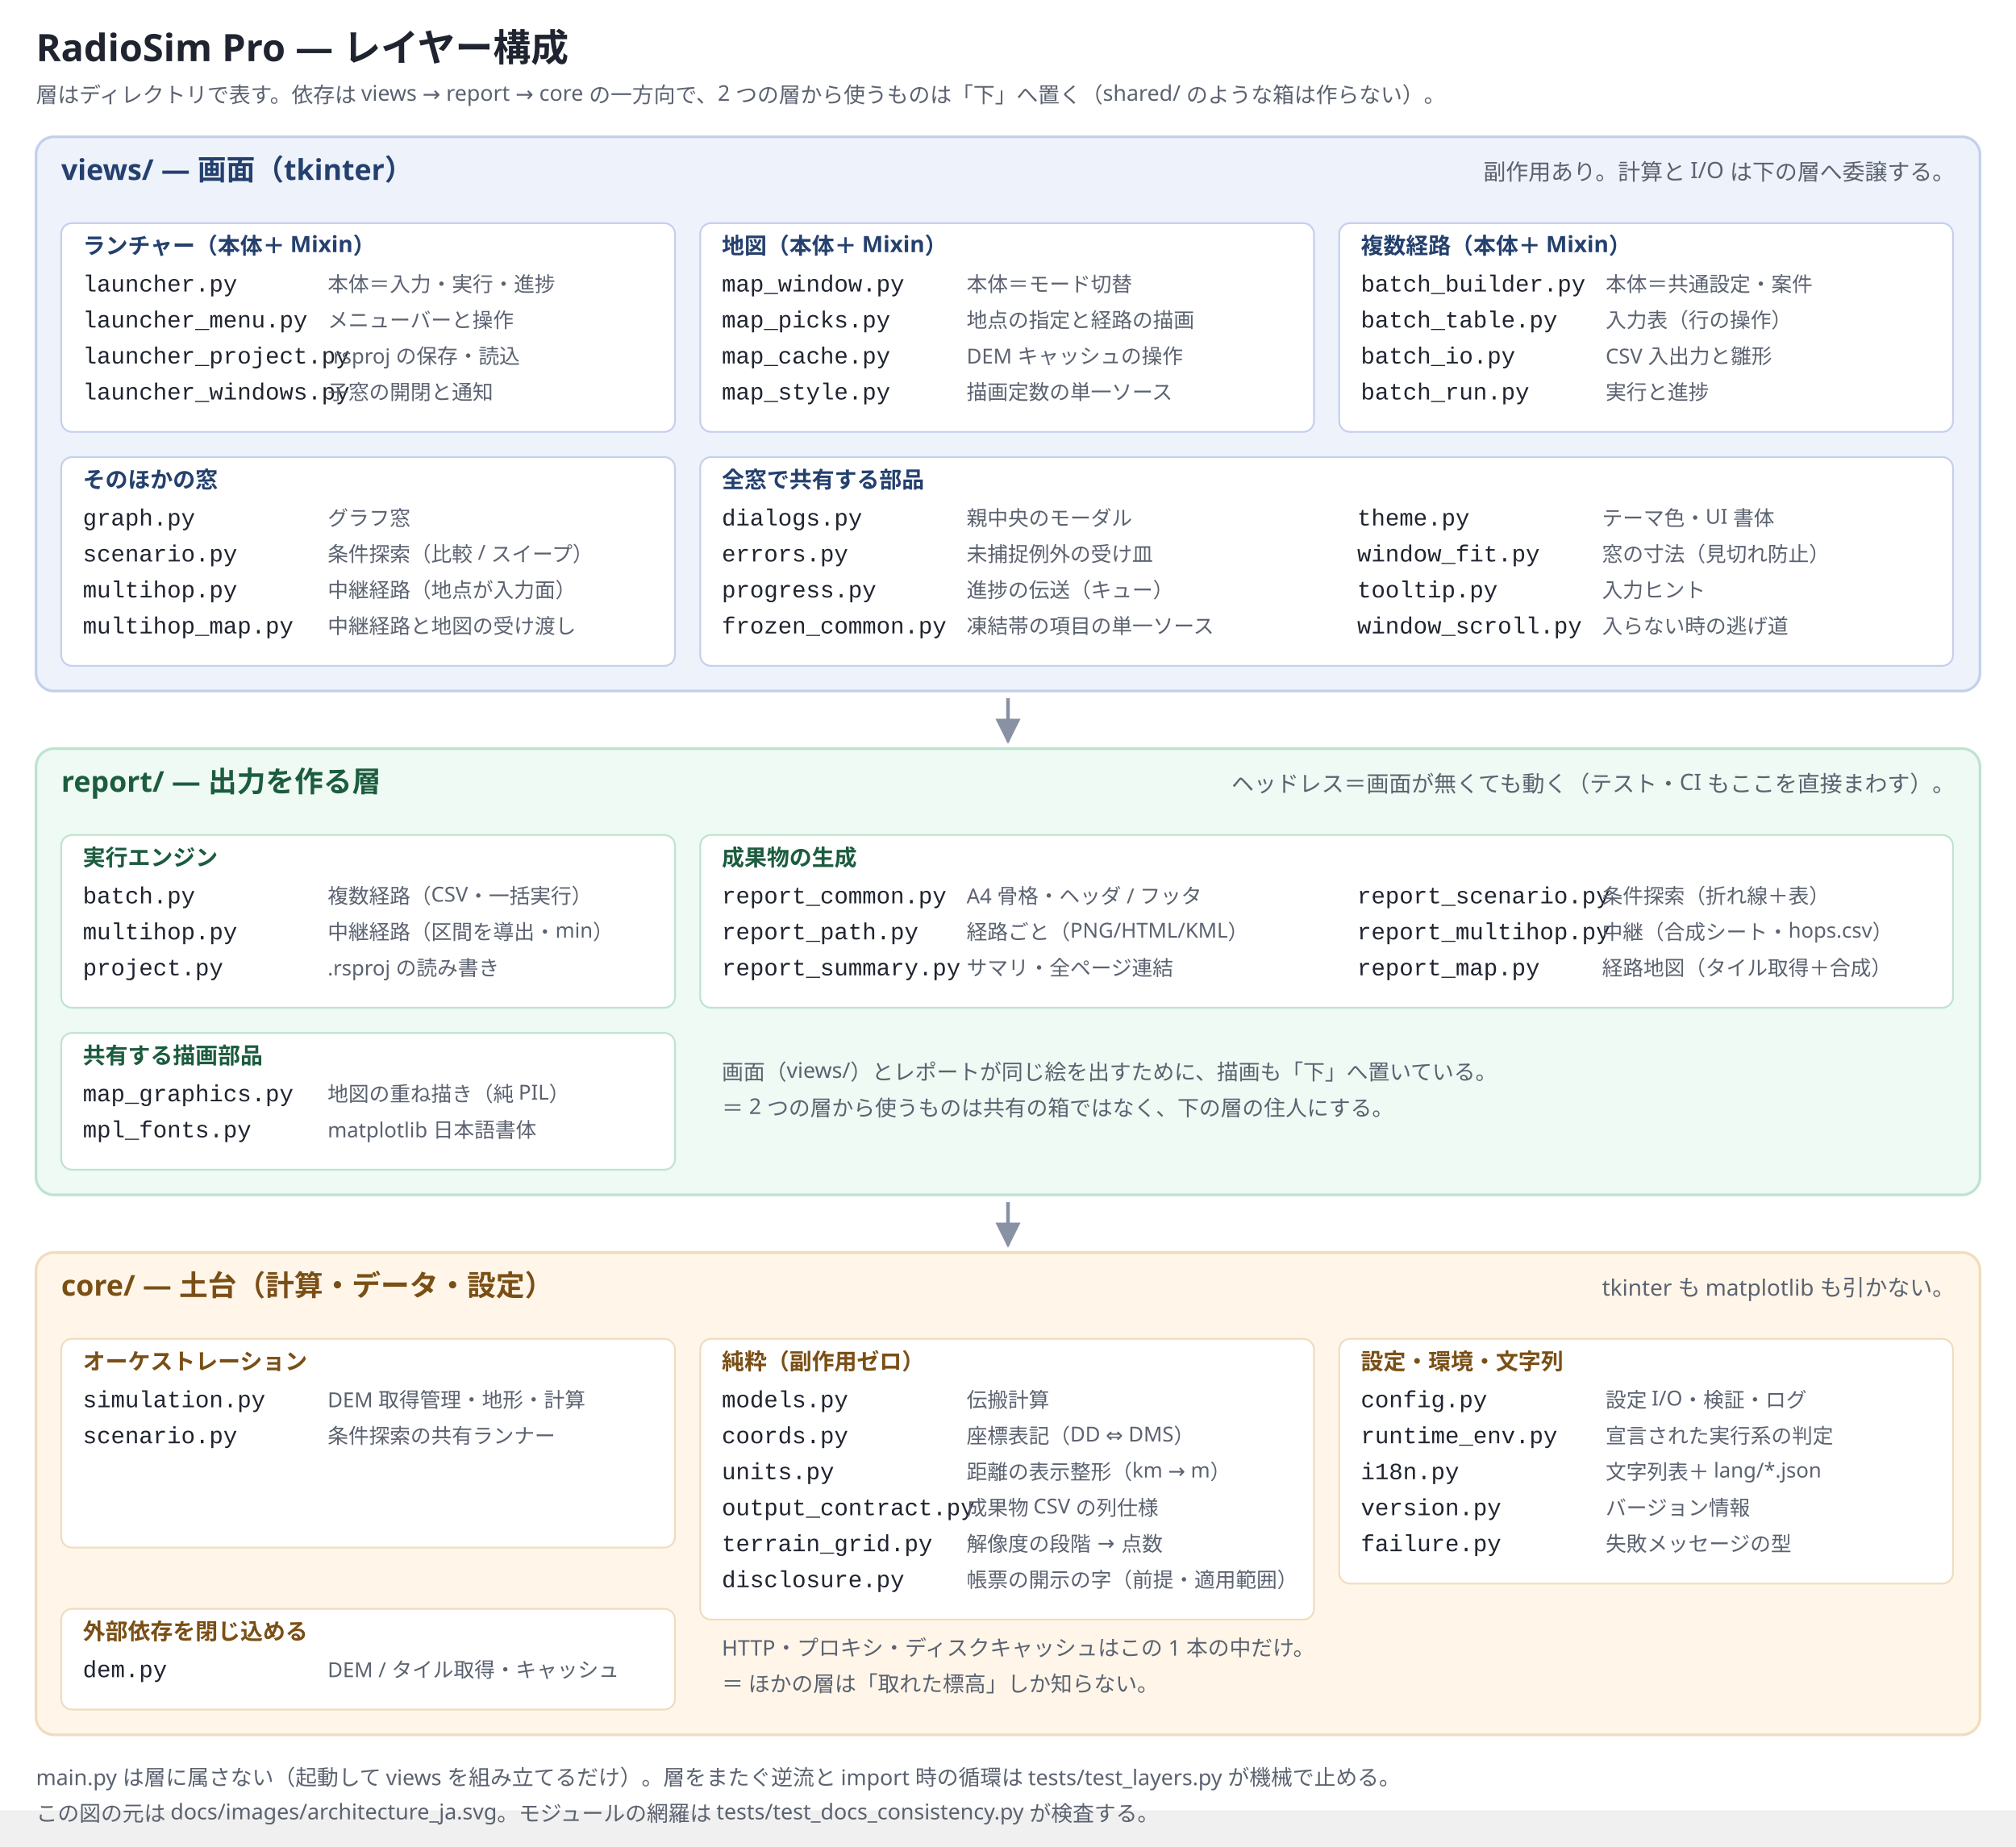
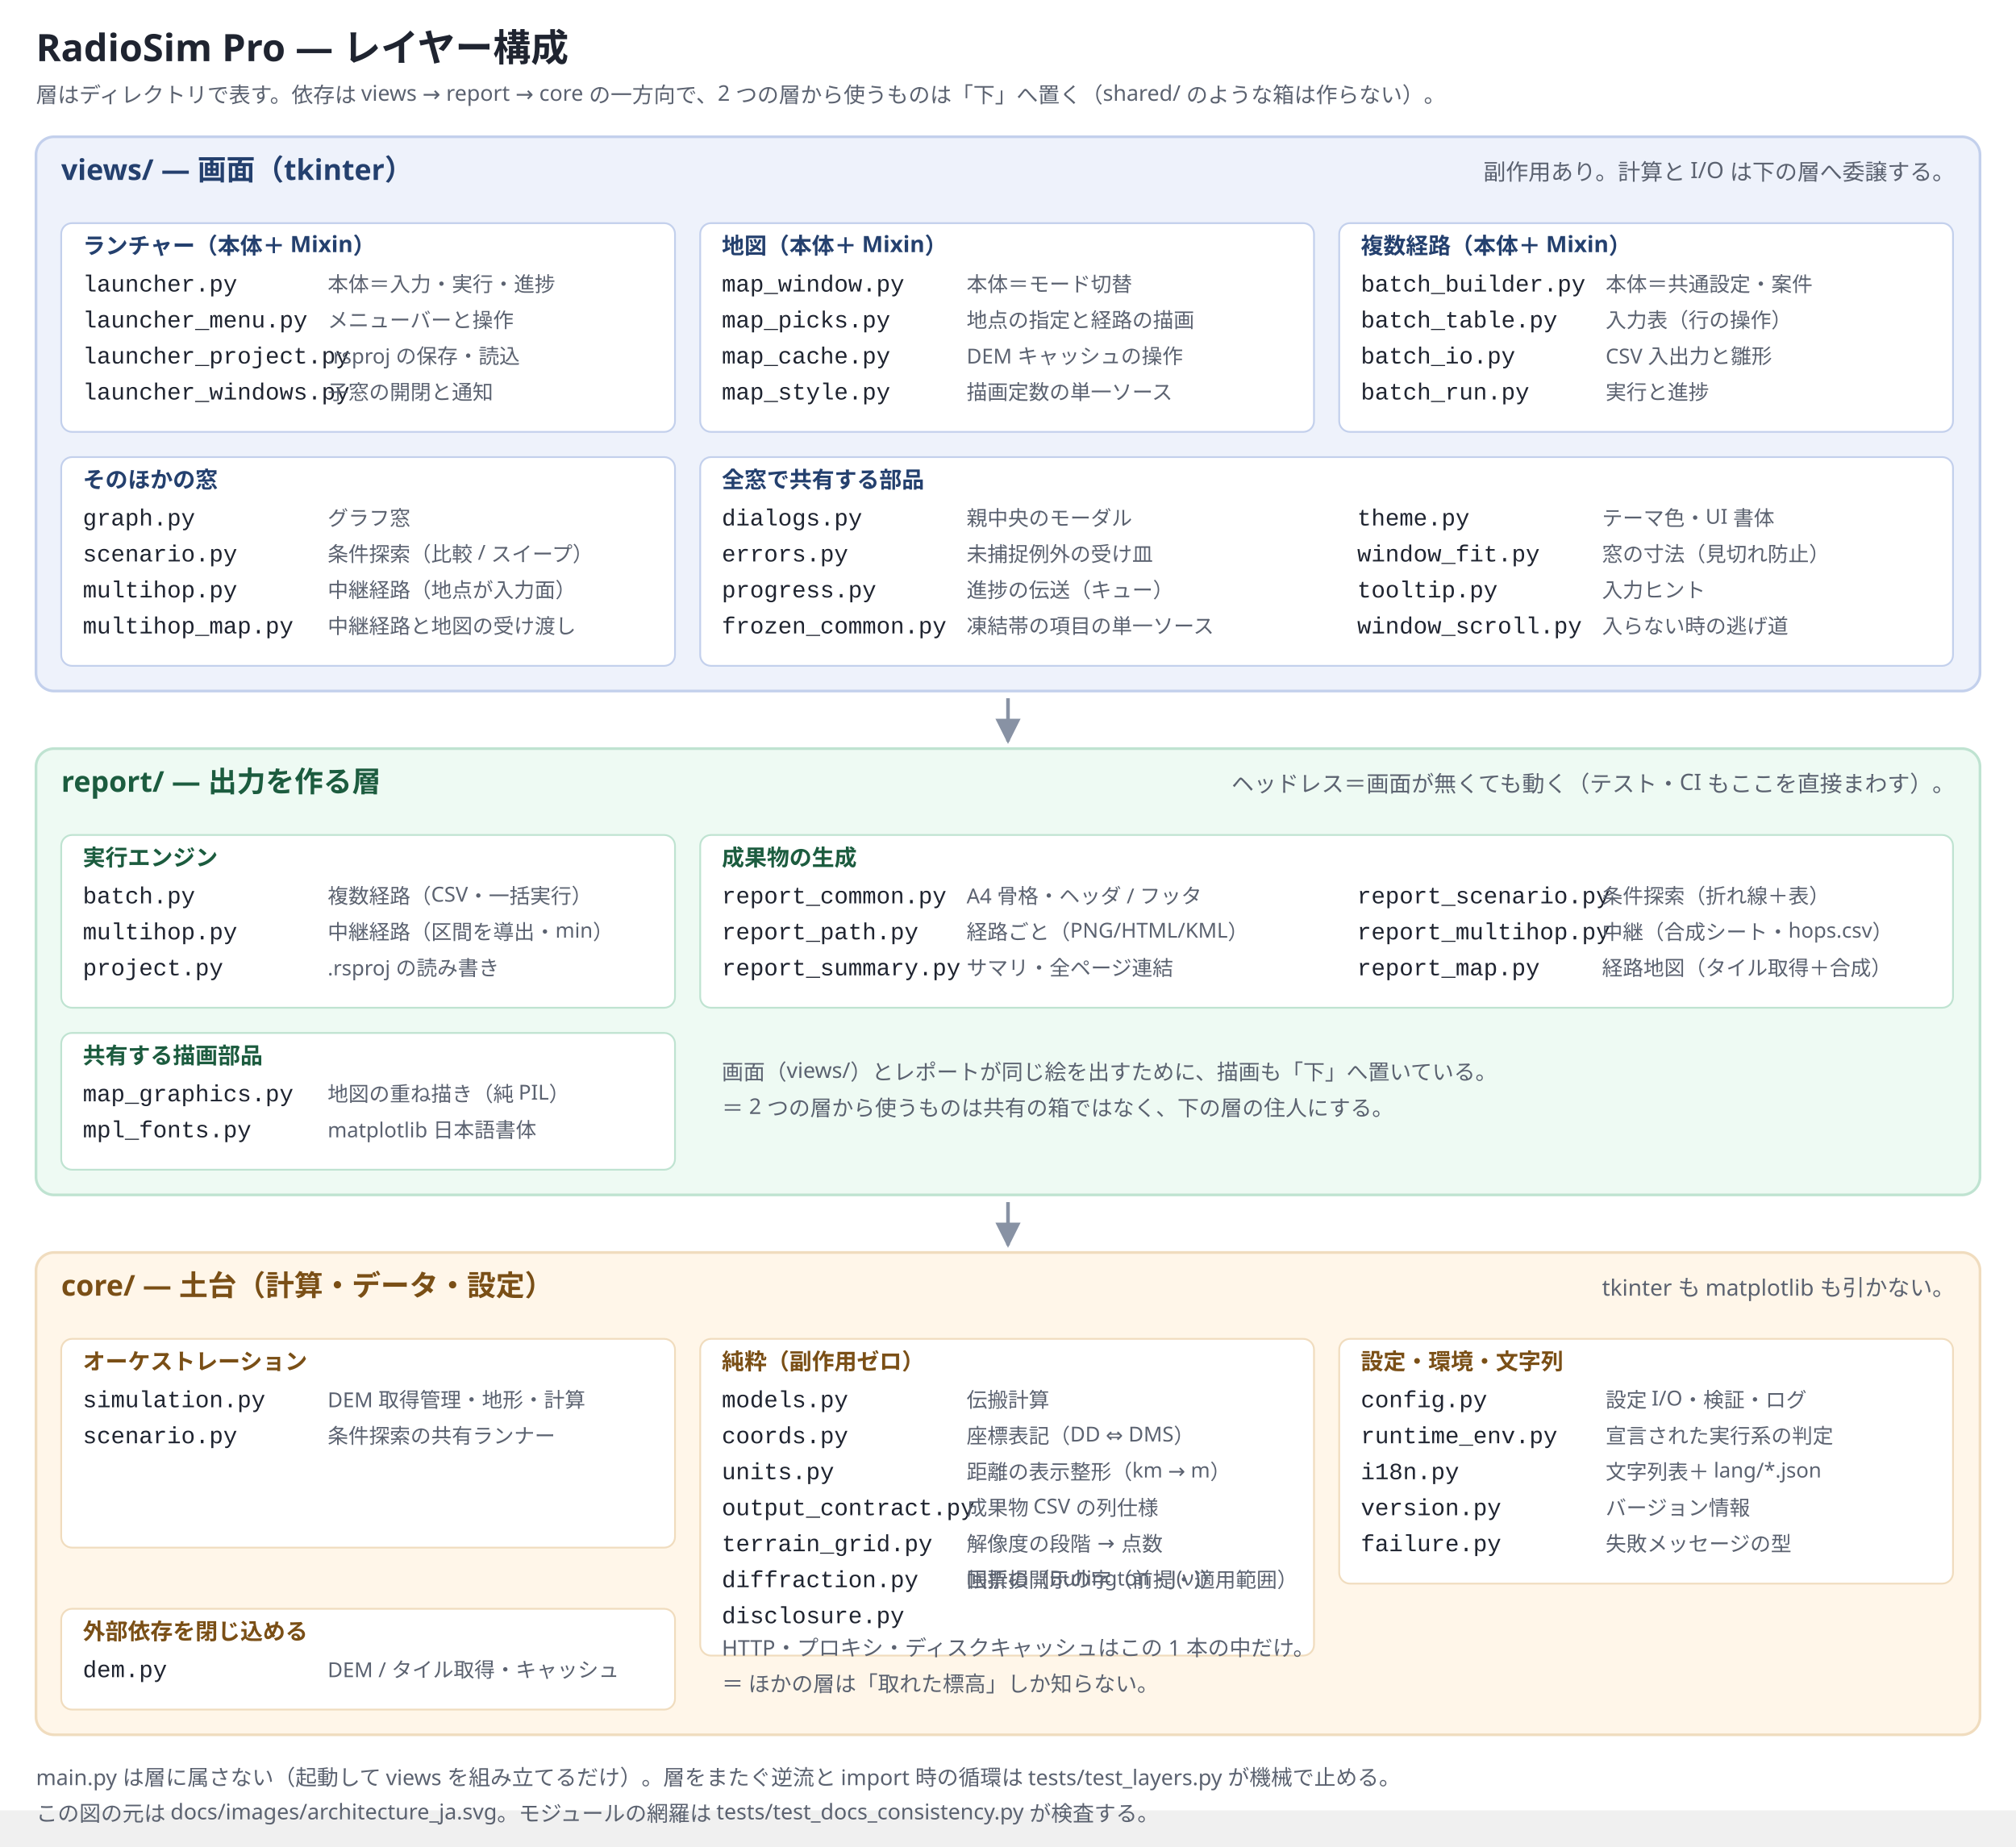
<svg xmlns="http://www.w3.org/2000/svg" viewBox="0 0 1120 1026" width="1120" height="1026" role="img" aria-labelledby="ttl desc" font-family="'BIZ UDPGothic','Meiryo','Yu Gothic','Hiragino Sans',sans-serif">
  <defs>
    <marker id="ar" viewBox="0 0 10 10" refX="9" refY="5" markerWidth="7" markerHeight="7" orient="auto-start-reverse">
      <path d="M0,0 L10,5 L0,10 z" fill="#8892a4" />
    </marker>
    <style>
      .band  { stroke-width:1.5 }
      .card  { fill:#ffffff; stroke-width:1 }
      .lname { font-size:16px; font-weight:700 }
      .lrule { font-size:12.5px; fill:#5b6270 }
      .ctitle{ font-size:12.5px; font-weight:700 }
      .mod   { font-size:13px; font-family:Consolas,'Courier New',monospace; fill:#1f2430 }
      .role  { font-size:11.5px; fill:#5b6270 }
      .note  { font-size:12px; fill:#5b6270 }
      .arrow { stroke:#8892a4; stroke-width:2; marker-end:url(#ar) }
    </style>
  </defs>
  <rect width="1120" height="1006" fill="#ffffff" />
  <text x="20" y="34" font-size="21" font-weight="700" fill="#1f2430">RadioSim Pro — レイヤー構成</text>
  <text x="20" y="57" class="note">層はディレクトリで表す。依存は views → report → core の一方向で、2 つの層から使うものは「下」へ置く（shared/ のような箱は作らない）。</text>
  <rect class="band" x="20" y="76" width="1080" height="308" rx="10" fill="#eef2fb" stroke="#c3d0ec" />
  <text x="34" y="100" class="lname" fill="#24406e">views/ — 画面（tkinter）</text>
  <text x="1086" y="100" class="lrule" text-anchor="end">副作用あり。計算と I/O は下の層へ委譲する。</text>
  <g>
    <rect class="card" x="34" y="124" width="341" height="116" rx="6" stroke="#c3d0ec" />
    <text x="46" y="141" class="ctitle" fill="#24406e">ランチャー（本体＋ Mixin）</text>
    <text x="46" y="162" class="mod">launcher.py</text>
    <text x="182" y="162" class="role">本体＝入力・実行・進捗</text>
    <text x="46" y="182" class="mod">launcher_menu.py</text>
    <text x="182" y="182" class="role">メニューバーと操作</text>
    <text x="46" y="202" class="mod">launcher_project.py</text>
    <text x="182" y="202" class="role">.rsproj の保存・読込</text>
    <text x="46" y="222" class="mod">launcher_windows.py</text>
    <text x="182" y="222" class="role">子窓の開閉と通知</text>
    <rect class="card" x="389" y="124" width="341" height="116" rx="6" stroke="#c3d0ec" />
    <text x="401" y="141" class="ctitle" fill="#24406e">地図（本体＋ Mixin）</text>
    <text x="401" y="162" class="mod">map_window.py</text>
    <text x="537" y="162" class="role">本体＝モード切替</text>
    <text x="401" y="182" class="mod">map_picks.py</text>
    <text x="537" y="182" class="role">地点の指定と経路の描画</text>
    <text x="401" y="202" class="mod">map_cache.py</text>
    <text x="537" y="202" class="role">DEM キャッシュの操作</text>
    <text x="401" y="222" class="mod">map_style.py</text>
    <text x="537" y="222" class="role">描画定数の単一ソース</text>
    <rect class="card" x="744" y="124" width="341" height="116" rx="6" stroke="#c3d0ec" />
    <text x="756" y="141" class="ctitle" fill="#24406e">複数経路（本体＋ Mixin）</text>
    <text x="756" y="162" class="mod">batch_builder.py</text>
    <text x="892" y="162" class="role">本体＝共通設定・案件</text>
    <text x="756" y="182" class="mod">batch_table.py</text>
    <text x="892" y="182" class="role">入力表（行の操作）</text>
    <text x="756" y="202" class="mod">batch_io.py</text>
    <text x="892" y="202" class="role">CSV 入出力と雛形</text>
    <text x="756" y="222" class="mod">batch_run.py</text>
    <text x="892" y="222" class="role">実行と進捗</text>
  </g>
  <g>
    <rect class="card" x="34" y="254" width="341" height="116" rx="6" stroke="#c3d0ec" />
    <text x="46" y="271" class="ctitle" fill="#24406e">そのほかの窓</text>
    <text x="46" y="292" class="mod">graph.py</text>
    <text x="182" y="292" class="role">グラフ窓</text>
    <text x="46" y="312" class="mod">scenario.py</text>
    <text x="182" y="312" class="role">条件探索（比較 / スイープ）</text>
    <text x="46" y="332" class="mod">multihop.py</text>
    <text x="182" y="332" class="role">中継経路（地点が入力面）</text>
    <text x="46" y="352" class="mod">multihop_map.py</text>
    <text x="182" y="352" class="role">中継経路と地図の受け渡し</text>
    <rect class="card" x="389" y="254" width="696" height="116" rx="6" stroke="#c3d0ec" />
    <text x="401" y="271" class="ctitle" fill="#24406e">全窓で共有する部品</text>
    <text x="401" y="292" class="mod">dialogs.py</text>
    <text x="537" y="292" class="role">親中央のモーダル</text>
    <text x="401" y="312" class="mod">errors.py</text>
    <text x="537" y="312" class="role">未捕捉例外の受け皿</text>
    <text x="401" y="332" class="mod">progress.py</text>
    <text x="537" y="332" class="role">進捗の伝送（キュー）</text>
    <text x="401" y="352" class="mod">frozen_common.py</text>
    <text x="537" y="352" class="role">凍結帯の項目の単一ソース</text>
    <text x="754" y="292" class="mod">theme.py</text>
    <text x="890" y="292" class="role">テーマ色・UI 書体</text>
    <text x="754" y="312" class="mod">window_fit.py</text>
    <text x="890" y="312" class="role">窓の寸法（見切れ防止）</text>
    <text x="754" y="332" class="mod">tooltip.py</text>
    <text x="890" y="332" class="role">入力ヒント</text>
    <text x="754" y="352" class="mod">window_scroll.py</text>
    <text x="890" y="352" class="role">入らない時の逃げ道</text>
  </g>
  <line class="arrow" x1="560" y1="388" x2="560" y2="412" />
  <rect class="band" x="20" y="416" width="1080" height="248" rx="10" fill="#eefaf3" stroke="#bfe3d1" />
  <text x="34" y="440" class="lname" fill="#1c5c3f">report/ — 出力を作る層</text>
  <text x="1086" y="440" class="lrule" text-anchor="end">ヘッドレス＝画面が無くても動く（テスト・CI もここを直接まわす）。</text>
  <g>
    <rect class="card" x="34" y="464" width="341" height="96" rx="6" stroke="#bfe3d1" />
    <text x="46" y="481" class="ctitle" fill="#1c5c3f">実行エンジン</text>
    <text x="46" y="502" class="mod">batch.py</text>
    <text x="182" y="502" class="role">複数経路（CSV・一括実行）</text>
    <text x="46" y="522" class="mod">multihop.py</text>
    <text x="182" y="522" class="role">中継経路（区間を導出・min）</text>
    <text x="46" y="542" class="mod">project.py</text>
    <text x="182" y="542" class="role">.rsproj の読み書き</text>
    <rect class="card" x="389" y="464" width="696" height="96" rx="6" stroke="#bfe3d1" />
    <text x="401" y="481" class="ctitle" fill="#1c5c3f">成果物の生成</text>
    <text x="401" y="502" class="mod">report_common.py</text>
    <text x="537" y="502" class="role">A4 骨格・ヘッダ / フッタ</text>
    <text x="401" y="522" class="mod">report_path.py</text>
    <text x="537" y="522" class="role">経路ごと（PNG/HTML/KML）</text>
    <text x="401" y="542" class="mod">report_summary.py</text>
    <text x="537" y="542" class="role">サマリ・全ページ連結</text>
    <text x="754" y="502" class="mod">report_scenario.py</text>
    <text x="890" y="502" class="role">条件探索（折れ線＋表）</text>
    <text x="754" y="522" class="mod">report_multihop.py</text>
    <text x="890" y="522" class="role">中継（合成シート・hops.csv）</text>
    <text x="754" y="542" class="mod">report_map.py</text>
    <text x="890" y="542" class="role">経路地図（タイル取得＋合成）</text>
  </g>
  <g>
    <rect class="card" x="34" y="574" width="341" height="76" rx="6" stroke="#bfe3d1" />
    <text x="46" y="591" class="ctitle" fill="#1c5c3f">共有する描画部品</text>
    <text x="46" y="612" class="mod">map_graphics.py</text>
    <text x="182" y="612" class="role">地図の重ね描き（純 PIL）</text>
    <text x="46" y="632" class="mod">mpl_fonts.py</text>
    <text x="182" y="632" class="role">matplotlib 日本語書体</text>
    <text x="401" y="600" class="note">画面（views/）とレポートが同じ絵を出すために、描画も「下」へ置いている。</text>
    <text x="401" y="620" class="note">＝ 2 つの層から使うものは共有の箱ではなく、下の層の住人にする。</text>
  </g>
  <line class="arrow" x1="560" y1="668" x2="560" y2="692" />
  <rect class="band" x="20" y="696" width="1080" height="268" rx="10" fill="#fff6e9" stroke="#f0dcbe" />
  <text x="34" y="720" class="lname" fill="#7a4f16">core/ — 土台（計算・データ・設定）</text>
  <text x="1086" y="720" class="lrule" text-anchor="end">tkinter も matplotlib も引かない。</text>
  <g>
    <rect class="card" x="34" y="744" width="341" height="116" rx="6" stroke="#f0dcbe" />
    <text x="46" y="761" class="ctitle" fill="#7a4f16">オーケストレーション</text>
    <text x="46" y="782" class="mod">simulation.py</text>
    <text x="182" y="782" class="role">DEM 取得管理・地形・計算</text>
    <text x="46" y="802" class="mod">scenario.py</text>
    <text x="182" y="802" class="role">条件探索の共有ランナー</text>
-     <rect class="card" x="389" y="744" width="341" height="156" rx="6" stroke="#f0dcbe" />
+     <rect class="card" x="389" y="744" width="341" height="176" rx="6" stroke="#f0dcbe" />
    <text x="401" y="761" class="ctitle" fill="#7a4f16">純粋（副作用ゼロ）</text>
    <text x="401" y="782" class="mod">models.py</text>
    <text x="537" y="782" class="role">伝搬計算</text>
    <text x="401" y="802" class="mod">coords.py</text>
    <text x="537" y="802" class="role">座標表記（DD ⇔ DMS）</text>
    <text x="401" y="822" class="mod">units.py</text>
    <text x="537" y="822" class="role">距離の表示整形（km → m）</text>
    <text x="401" y="842" class="mod">output_contract.py</text>
    <text x="537" y="842" class="role">成果物 CSV の列仕様</text>
    <text x="401" y="862" class="mod">terrain_grid.py</text>
    <text x="537" y="862" class="role">解像度の段階 → 点数</text>
-     <text x="401" y="882" class="mod">disclosure.py</text>
+     <text x="401" y="882" class="mod">diffraction.py</text>
+     <text x="537" y="882" class="role">回折損（Bullington・J(ν)）</text>
+     <text x="401" y="902" class="mod">disclosure.py</text>
    <text x="537" y="882" class="role">帳票の開示の字（前提・適用範囲）</text>
    <rect class="card" x="744" y="744" width="341" height="136" rx="6" stroke="#f0dcbe" />
    <text x="756" y="761" class="ctitle" fill="#7a4f16">設定・環境・文字列</text>
    <text x="756" y="782" class="mod">config.py</text>
    <text x="892" y="782" class="role">設定 I/O・検証・ログ</text>
    <text x="756" y="802" class="mod">runtime_env.py</text>
    <text x="892" y="802" class="role">宣言された実行系の判定</text>
    <text x="756" y="822" class="mod">i18n.py</text>
    <text x="892" y="822" class="role">文字列表＋ lang/*.json</text>
    <text x="756" y="842" class="mod">version.py</text>
    <text x="892" y="842" class="role">バージョン情報</text>
    <text x="756" y="862" class="mod">failure.py</text>
    <text x="892" y="862" class="role">失敗メッセージの型</text>
  </g>
  <g>
    <rect class="card" x="34" y="894" width="341" height="56" rx="6" stroke="#f0dcbe" />
    <text x="46" y="911" class="ctitle" fill="#7a4f16">外部依存を閉じ込める</text>
    <text x="46" y="932" class="mod">dem.py</text>
    <text x="182" y="932" class="role">DEM / タイル取得・キャッシュ</text>
    <text x="401" y="920" class="note">HTTP・プロキシ・ディスクキャッシュはこの 1 本の中だけ。</text>
    <text x="401" y="940" class="note">＝ ほかの層は「取れた標高」しか知らない。</text>
  </g>
  <text x="20" y="992" class="note">main.py は層に属さない（起動して views を組み立てるだけ）。層をまたぐ逆流と import 時の循環は tests/test_layers.py が機械で止める。</text>
  <text x="20" y="1012" class="note">この図の元は docs/images/architecture_ja.svg。モジュールの網羅は tests/test_docs_consistency.py が検査する。</text>
</svg>
